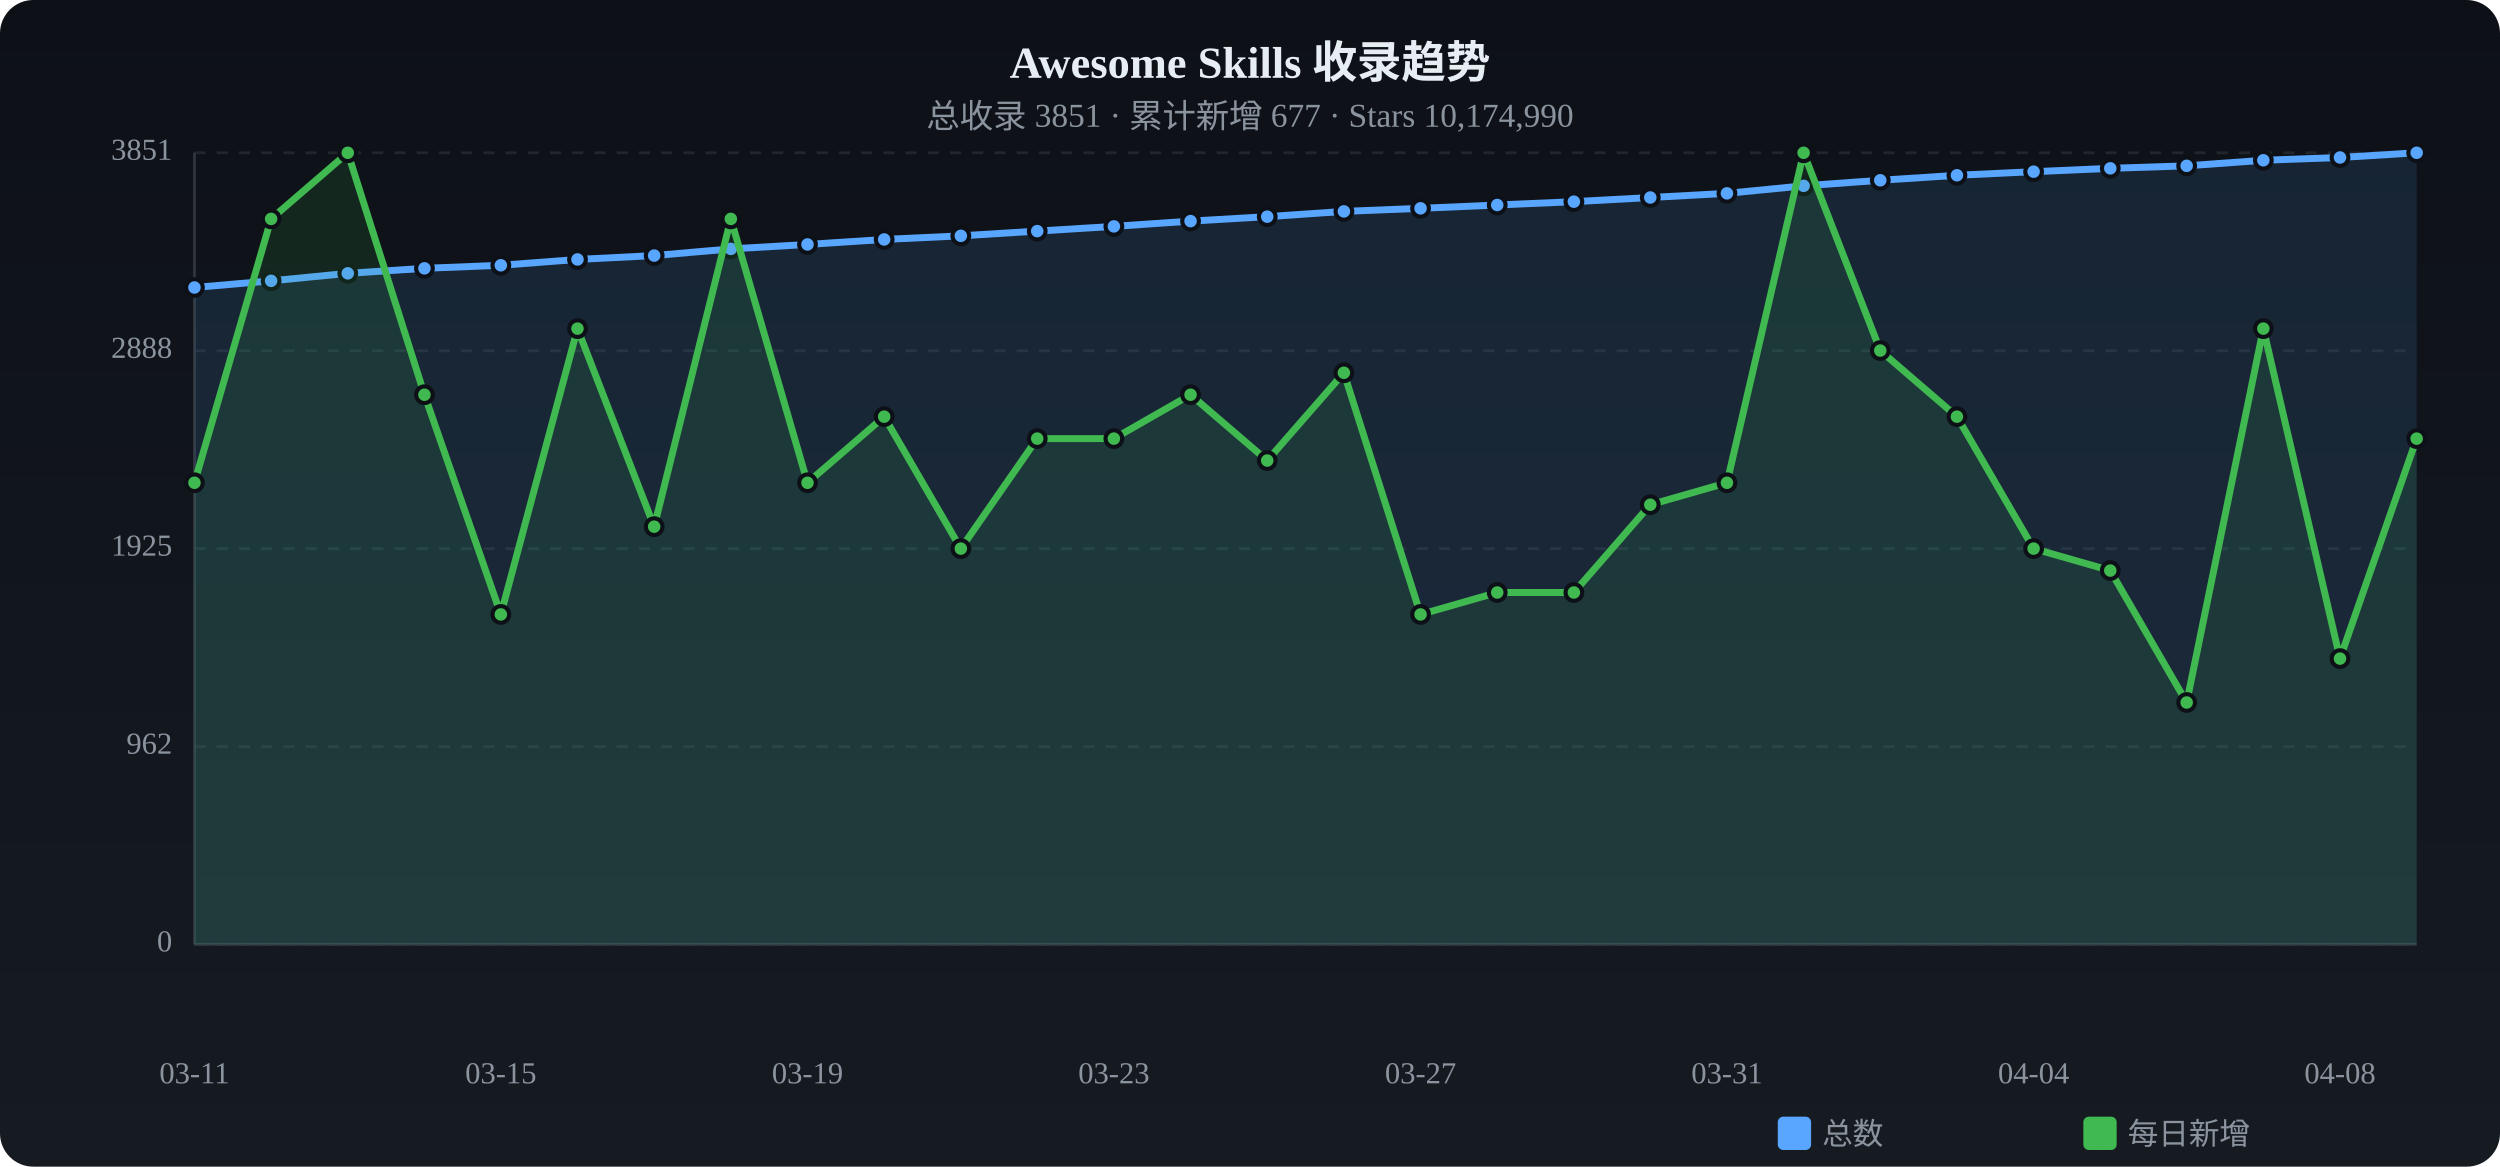
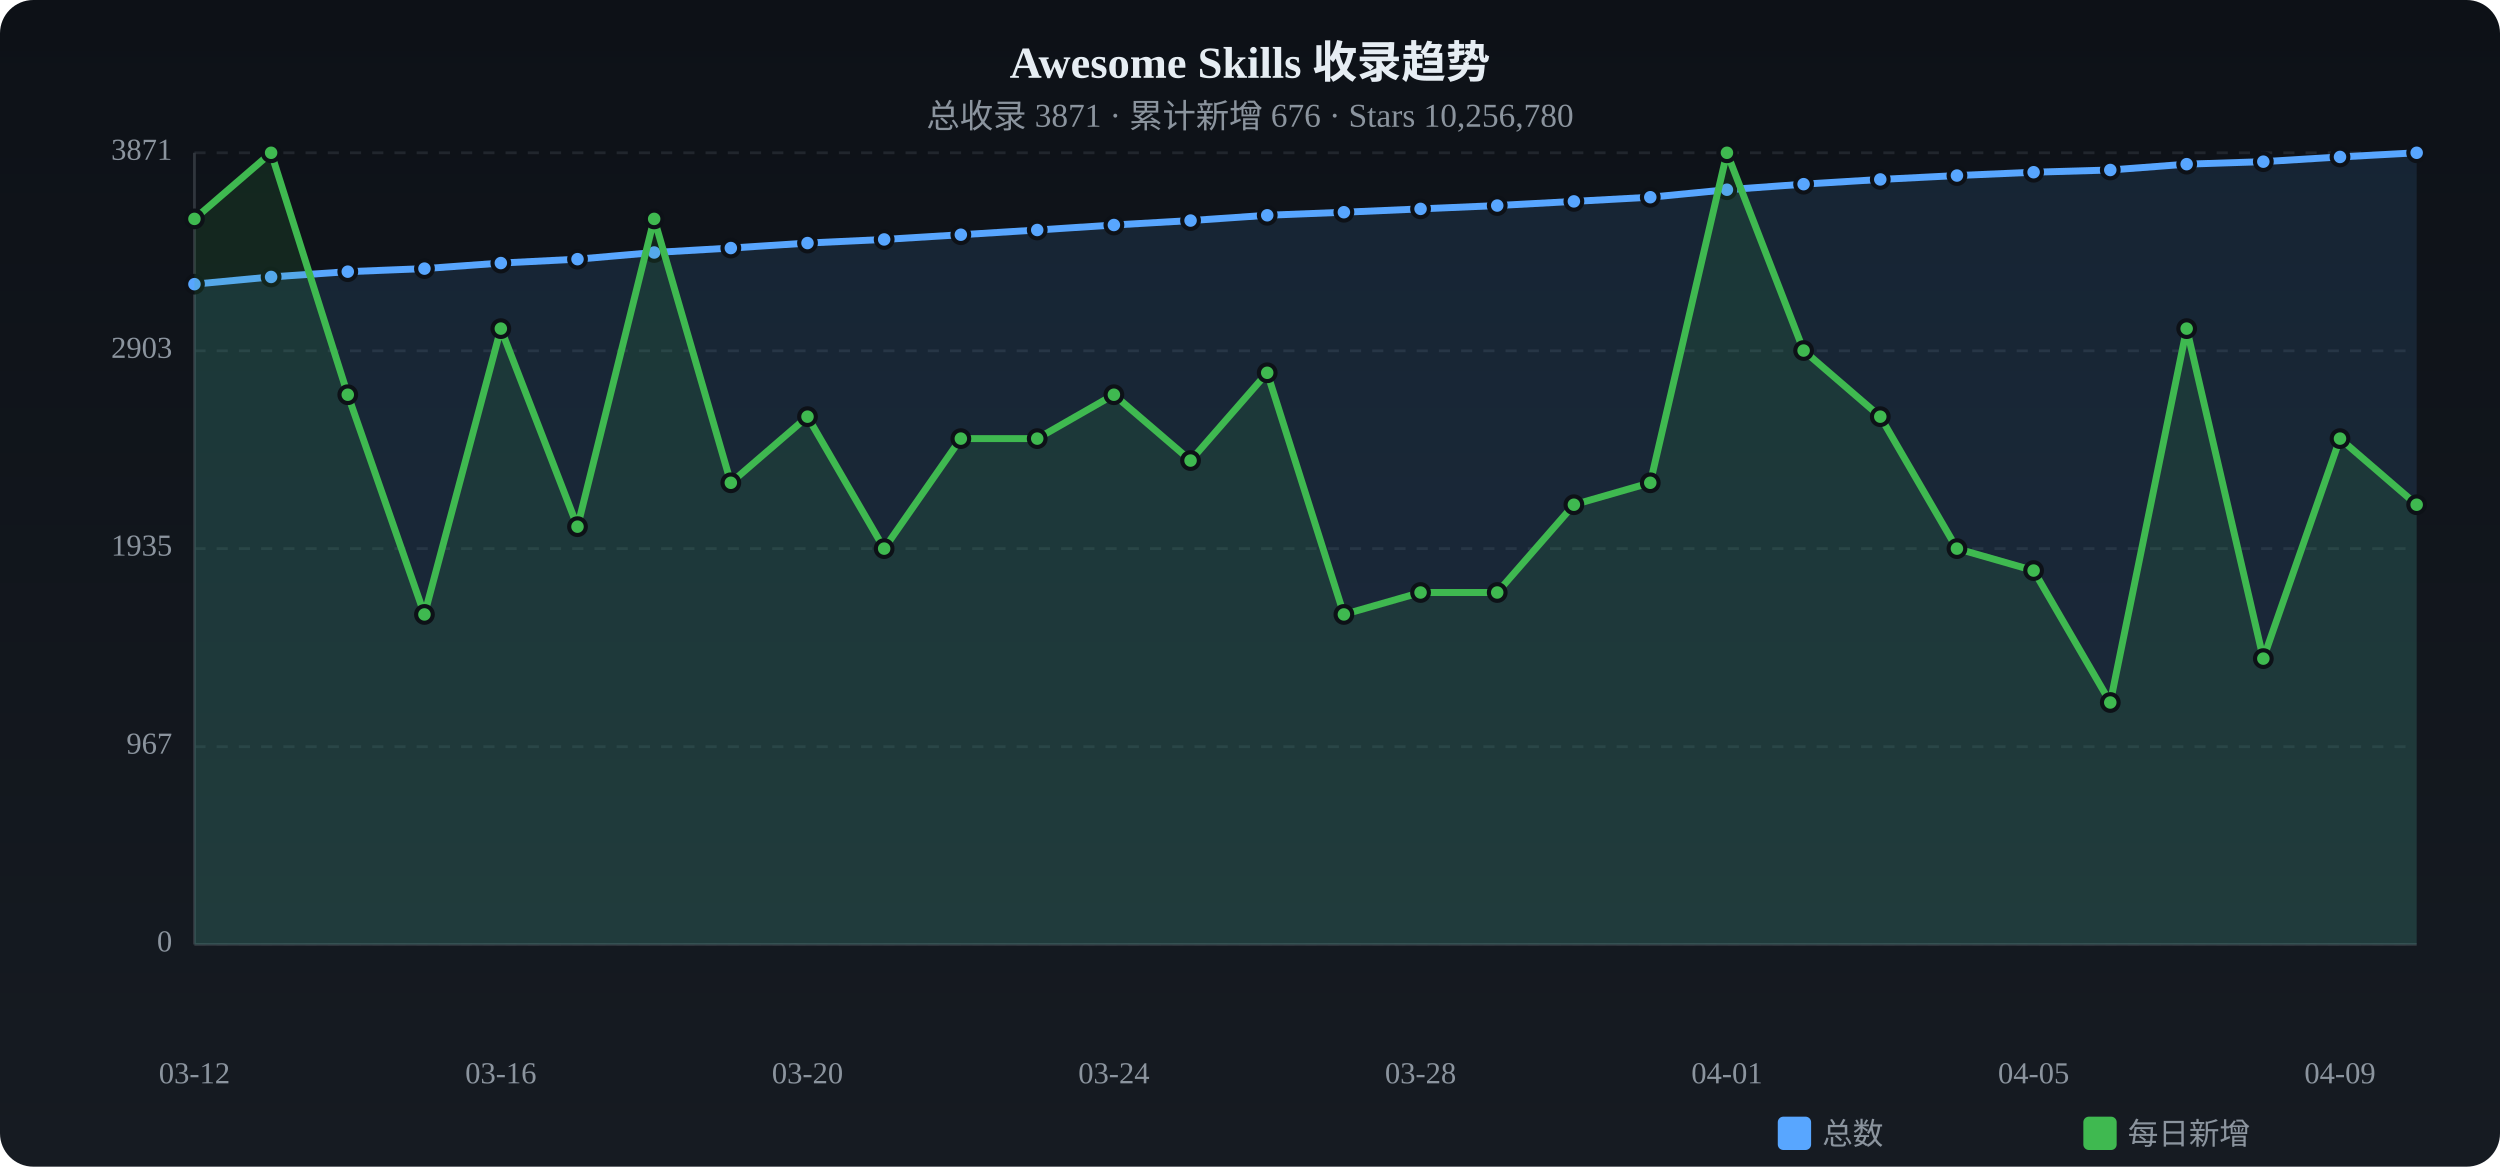
<svg xmlns="http://www.w3.org/2000/svg" viewBox="0 0 900 420" width="900" height="420">
  <defs>
    <linearGradient id="tbg" x1="0%" y1="0%" x2="0%" y2="100%">
      <stop offset="0%" stop-color="#0d1117" />
      <stop offset="100%" stop-color="#161b22" />
    </linearGradient>
  </defs>
  <rect width="900" height="420" rx="12" fill="url(#tbg)" />
  <text x="450.0" y="28" text-anchor="middle" fill="#e6edf3" font-size="16" font-weight="bold">Awesome Skills 收录趋势</text>
-   <text x="450.0" y="46" text-anchor="middle" fill="#8b949e" font-size="12">总收录 3851 · 累计新增 677 · Stars 10,174,990</text>
+   <text x="450.0" y="46" text-anchor="middle" fill="#8b949e" font-size="12">总收录 3871 · 累计新增 676 · Stars 10,256,780</text>
  <text x="62" y="340.0" text-anchor="end" fill="#8b949e" font-size="11" dominant-baseline="middle">0</text>
  <line x1="70" y1="340.0" x2="870" y2="340.0" stroke="#21262d" stroke-dasharray="4 4" />
-   <text x="62" y="268.8" text-anchor="end" fill="#8b949e" font-size="11" dominant-baseline="middle">962</text>
+   <text x="62" y="268.8" text-anchor="end" fill="#8b949e" font-size="11" dominant-baseline="middle">967</text>
  <line x1="70" y1="268.8" x2="870" y2="268.8" stroke="#21262d" stroke-dasharray="4 4" />
-   <text x="62" y="197.5" text-anchor="end" fill="#8b949e" font-size="11" dominant-baseline="middle">1925</text>
+   <text x="62" y="197.5" text-anchor="end" fill="#8b949e" font-size="11" dominant-baseline="middle">1935</text>
  <line x1="70" y1="197.5" x2="870" y2="197.5" stroke="#21262d" stroke-dasharray="4 4" />
-   <text x="62" y="126.3" text-anchor="end" fill="#8b949e" font-size="11" dominant-baseline="middle">2888</text>
+   <text x="62" y="126.3" text-anchor="end" fill="#8b949e" font-size="11" dominant-baseline="middle">2903</text>
  <line x1="70" y1="126.3" x2="870" y2="126.3" stroke="#21262d" stroke-dasharray="4 4" />
-   <text x="62" y="55.0" text-anchor="end" fill="#8b949e" font-size="11" dominant-baseline="middle">3851</text>
+   <text x="62" y="55.0" text-anchor="end" fill="#8b949e" font-size="11" dominant-baseline="middle">3871</text>
  <line x1="70" y1="55.0" x2="870" y2="55.0" stroke="#21262d" stroke-dasharray="4 4" />
  <line x1="70" y1="55" x2="70" y2="340" stroke="#30363d" />
  <line x1="70" y1="340" x2="870" y2="340" stroke="#30363d" />
-   <path d="M70.0,103.5 L97.6,101.1 L125.2,98.4 L152.8,96.6 L180.3,95.5 L207.9,93.4 L235.5,92.0 L263.1,89.6 L290.7,88.0 L318.3,86.2 L345.9,84.9 L373.4,83.2 L401.0,81.5 L428.6,79.6 L456.2,78.0 L483.8,76.1 L511.4,75.0 L539.0,73.8 L566.6,72.6 L594.1,71.1 L621.7,69.6 L649.3,66.9 L676.9,64.9 L704.5,63.1 L732.1,61.8 L759.7,60.6 L787.2,59.7 L814.8,57.7 L842.4,56.7 L870.0,55.0 L870.0,340 L70.0,340 Z" fill="#58a6ff" opacity="0.12" />
-   <polyline points="70.0,103.5 97.6,101.1 125.2,98.4 152.8,96.6 180.3,95.5 207.9,93.4 235.5,92.0 263.1,89.6 290.7,88.0 318.3,86.2 345.9,84.9 373.4,83.2 401.0,81.5 428.6,79.6 456.2,78.0 483.8,76.1 511.4,75.0 539.0,73.8 566.6,72.6 594.1,71.1 621.7,69.6 649.3,66.9 676.9,64.9 704.5,63.1 732.1,61.8 759.7,60.6 787.2,59.7 814.8,57.7 842.4,56.7 870.0,55.0" fill="none" stroke="#58a6ff" stroke-width="2.5" stroke-linecap="round" stroke-linejoin="round" />
-   <circle cx="70.0" cy="103.5" r="3" fill="#58a6ff" stroke="#0d1117" stroke-width="1.5" />
-   <circle cx="97.6" cy="101.1" r="3" fill="#58a6ff" stroke="#0d1117" stroke-width="1.5" />
-   <circle cx="125.2" cy="98.4" r="3" fill="#58a6ff" stroke="#0d1117" stroke-width="1.5" />
-   <circle cx="152.8" cy="96.6" r="3" fill="#58a6ff" stroke="#0d1117" stroke-width="1.5" />
-   <circle cx="180.3" cy="95.5" r="3" fill="#58a6ff" stroke="#0d1117" stroke-width="1.5" />
-   <circle cx="207.9" cy="93.4" r="3" fill="#58a6ff" stroke="#0d1117" stroke-width="1.5" />
-   <circle cx="235.5" cy="92.0" r="3" fill="#58a6ff" stroke="#0d1117" stroke-width="1.5" />
-   <circle cx="263.1" cy="89.6" r="3" fill="#58a6ff" stroke="#0d1117" stroke-width="1.5" />
-   <circle cx="290.7" cy="88.0" r="3" fill="#58a6ff" stroke="#0d1117" stroke-width="1.5" />
+   <path d="M70.0,102.3 L97.6,99.7 L125.2,97.8 L152.8,96.7 L180.3,94.7 L207.9,93.3 L235.5,90.9 L263.1,89.3 L290.7,87.5 L318.3,86.2 L345.9,84.5 L373.4,82.8 L401.0,81.0 L428.6,79.4 L456.2,77.5 L483.8,76.4 L511.4,75.2 L539.0,74.0 L566.6,72.5 L594.1,71.0 L621.7,68.3 L649.3,66.3 L676.9,64.6 L704.5,63.2 L732.1,62.0 L759.7,61.2 L787.2,59.1 L814.8,58.2 L842.4,56.5 L870.0,55.0 L870.0,340 L70.0,340 Z" fill="#58a6ff" opacity="0.12" />
+   <polyline points="70.0,102.3 97.6,99.7 125.2,97.8 152.8,96.7 180.3,94.7 207.9,93.3 235.5,90.9 263.1,89.3 290.7,87.5 318.3,86.2 345.9,84.5 373.4,82.8 401.0,81.0 428.6,79.4 456.2,77.5 483.8,76.4 511.4,75.2 539.0,74.0 566.6,72.5 594.1,71.0 621.7,68.3 649.3,66.3 676.9,64.6 704.5,63.2 732.1,62.0 759.7,61.2 787.2,59.1 814.8,58.2 842.4,56.5 870.0,55.0" fill="none" stroke="#58a6ff" stroke-width="2.5" stroke-linecap="round" stroke-linejoin="round" />
+   <circle cx="70.0" cy="102.3" r="3" fill="#58a6ff" stroke="#0d1117" stroke-width="1.5" />
+   <circle cx="97.6" cy="99.7" r="3" fill="#58a6ff" stroke="#0d1117" stroke-width="1.5" />
+   <circle cx="125.2" cy="97.8" r="3" fill="#58a6ff" stroke="#0d1117" stroke-width="1.5" />
+   <circle cx="152.8" cy="96.7" r="3" fill="#58a6ff" stroke="#0d1117" stroke-width="1.5" />
+   <circle cx="180.3" cy="94.7" r="3" fill="#58a6ff" stroke="#0d1117" stroke-width="1.5" />
+   <circle cx="207.9" cy="93.3" r="3" fill="#58a6ff" stroke="#0d1117" stroke-width="1.5" />
+   <circle cx="235.5" cy="90.9" r="3" fill="#58a6ff" stroke="#0d1117" stroke-width="1.5" />
+   <circle cx="263.1" cy="89.3" r="3" fill="#58a6ff" stroke="#0d1117" stroke-width="1.5" />
+   <circle cx="290.7" cy="87.5" r="3" fill="#58a6ff" stroke="#0d1117" stroke-width="1.5" />
  <circle cx="318.3" cy="86.2" r="3" fill="#58a6ff" stroke="#0d1117" stroke-width="1.5" />
-   <circle cx="345.9" cy="84.9" r="3" fill="#58a6ff" stroke="#0d1117" stroke-width="1.5" />
-   <circle cx="373.4" cy="83.2" r="3" fill="#58a6ff" stroke="#0d1117" stroke-width="1.5" />
-   <circle cx="401.0" cy="81.5" r="3" fill="#58a6ff" stroke="#0d1117" stroke-width="1.5" />
-   <circle cx="428.6" cy="79.6" r="3" fill="#58a6ff" stroke="#0d1117" stroke-width="1.5" />
-   <circle cx="456.2" cy="78.0" r="3" fill="#58a6ff" stroke="#0d1117" stroke-width="1.5" />
-   <circle cx="483.8" cy="76.1" r="3" fill="#58a6ff" stroke="#0d1117" stroke-width="1.5" />
-   <circle cx="511.4" cy="75.0" r="3" fill="#58a6ff" stroke="#0d1117" stroke-width="1.5" />
-   <circle cx="539.0" cy="73.8" r="3" fill="#58a6ff" stroke="#0d1117" stroke-width="1.5" />
-   <circle cx="566.6" cy="72.6" r="3" fill="#58a6ff" stroke="#0d1117" stroke-width="1.5" />
-   <circle cx="594.1" cy="71.1" r="3" fill="#58a6ff" stroke="#0d1117" stroke-width="1.5" />
-   <circle cx="621.7" cy="69.6" r="3" fill="#58a6ff" stroke="#0d1117" stroke-width="1.5" />
-   <circle cx="649.3" cy="66.9" r="3" fill="#58a6ff" stroke="#0d1117" stroke-width="1.5" />
-   <circle cx="676.9" cy="64.9" r="3" fill="#58a6ff" stroke="#0d1117" stroke-width="1.5" />
-   <circle cx="704.5" cy="63.1" r="3" fill="#58a6ff" stroke="#0d1117" stroke-width="1.5" />
-   <circle cx="732.1" cy="61.8" r="3" fill="#58a6ff" stroke="#0d1117" stroke-width="1.5" />
-   <circle cx="759.7" cy="60.6" r="3" fill="#58a6ff" stroke="#0d1117" stroke-width="1.5" />
-   <circle cx="787.2" cy="59.7" r="3" fill="#58a6ff" stroke="#0d1117" stroke-width="1.5" />
-   <circle cx="814.8" cy="57.7" r="3" fill="#58a6ff" stroke="#0d1117" stroke-width="1.5" />
-   <circle cx="842.4" cy="56.7" r="3" fill="#58a6ff" stroke="#0d1117" stroke-width="1.5" />
+   <circle cx="345.9" cy="84.5" r="3" fill="#58a6ff" stroke="#0d1117" stroke-width="1.5" />
+   <circle cx="373.4" cy="82.8" r="3" fill="#58a6ff" stroke="#0d1117" stroke-width="1.5" />
+   <circle cx="401.0" cy="81.0" r="3" fill="#58a6ff" stroke="#0d1117" stroke-width="1.5" />
+   <circle cx="428.6" cy="79.4" r="3" fill="#58a6ff" stroke="#0d1117" stroke-width="1.5" />
+   <circle cx="456.2" cy="77.5" r="3" fill="#58a6ff" stroke="#0d1117" stroke-width="1.5" />
+   <circle cx="483.8" cy="76.4" r="3" fill="#58a6ff" stroke="#0d1117" stroke-width="1.5" />
+   <circle cx="511.4" cy="75.2" r="3" fill="#58a6ff" stroke="#0d1117" stroke-width="1.5" />
+   <circle cx="539.0" cy="74.0" r="3" fill="#58a6ff" stroke="#0d1117" stroke-width="1.5" />
+   <circle cx="566.6" cy="72.5" r="3" fill="#58a6ff" stroke="#0d1117" stroke-width="1.5" />
+   <circle cx="594.1" cy="71.0" r="3" fill="#58a6ff" stroke="#0d1117" stroke-width="1.5" />
+   <circle cx="621.7" cy="68.3" r="3" fill="#58a6ff" stroke="#0d1117" stroke-width="1.5" />
+   <circle cx="649.3" cy="66.3" r="3" fill="#58a6ff" stroke="#0d1117" stroke-width="1.5" />
+   <circle cx="676.9" cy="64.6" r="3" fill="#58a6ff" stroke="#0d1117" stroke-width="1.5" />
+   <circle cx="704.5" cy="63.2" r="3" fill="#58a6ff" stroke="#0d1117" stroke-width="1.5" />
+   <circle cx="732.1" cy="62.0" r="3" fill="#58a6ff" stroke="#0d1117" stroke-width="1.5" />
+   <circle cx="759.7" cy="61.2" r="3" fill="#58a6ff" stroke="#0d1117" stroke-width="1.5" />
+   <circle cx="787.2" cy="59.1" r="3" fill="#58a6ff" stroke="#0d1117" stroke-width="1.5" />
+   <circle cx="814.8" cy="58.2" r="3" fill="#58a6ff" stroke="#0d1117" stroke-width="1.5" />
+   <circle cx="842.4" cy="56.5" r="3" fill="#58a6ff" stroke="#0d1117" stroke-width="1.5" />
  <circle cx="870.0" cy="55.0" r="3" fill="#58a6ff" stroke="#0d1117" stroke-width="1.5" />
-   <path d="M70.0,173.8 L97.6,78.8 L125.2,55.0 L152.8,142.1 L180.3,221.2 L207.9,118.3 L235.5,189.6 L263.1,78.8 L290.7,173.8 L318.3,150.0 L345.9,197.5 L373.4,157.9 L401.0,157.9 L428.6,142.1 L456.2,165.8 L483.8,134.2 L511.4,221.2 L539.0,213.3 L566.6,213.3 L594.1,181.7 L621.7,173.8 L649.3,55.0 L676.9,126.2 L704.5,150.0 L732.1,197.5 L759.7,205.4 L787.2,252.9 L814.8,118.3 L842.4,237.1 L870.0,157.9 L870.0,340 L70.0,340 Z" fill="#3fb950" opacity="0.12" />
-   <polyline points="70.0,173.8 97.6,78.8 125.2,55.0 152.8,142.1 180.3,221.2 207.9,118.3 235.5,189.6 263.1,78.8 290.7,173.8 318.3,150.0 345.9,197.5 373.4,157.9 401.0,157.9 428.6,142.1 456.2,165.8 483.8,134.2 511.4,221.2 539.0,213.3 566.6,213.3 594.1,181.7 621.7,173.8 649.3,55.0 676.9,126.2 704.5,150.0 732.1,197.5 759.7,205.4 787.2,252.9 814.8,118.3 842.4,237.1 870.0,157.9" fill="none" stroke="#3fb950" stroke-width="2.5" stroke-linecap="round" stroke-linejoin="round" />
-   <circle cx="70.0" cy="173.8" r="3" fill="#3fb950" stroke="#0d1117" stroke-width="1.5" />
-   <circle cx="97.6" cy="78.8" r="3" fill="#3fb950" stroke="#0d1117" stroke-width="1.5" />
-   <circle cx="125.2" cy="55.0" r="3" fill="#3fb950" stroke="#0d1117" stroke-width="1.5" />
-   <circle cx="152.8" cy="142.1" r="3" fill="#3fb950" stroke="#0d1117" stroke-width="1.5" />
-   <circle cx="180.3" cy="221.2" r="3" fill="#3fb950" stroke="#0d1117" stroke-width="1.5" />
-   <circle cx="207.9" cy="118.3" r="3" fill="#3fb950" stroke="#0d1117" stroke-width="1.5" />
-   <circle cx="235.5" cy="189.6" r="3" fill="#3fb950" stroke="#0d1117" stroke-width="1.5" />
-   <circle cx="263.1" cy="78.8" r="3" fill="#3fb950" stroke="#0d1117" stroke-width="1.5" />
-   <circle cx="290.7" cy="173.8" r="3" fill="#3fb950" stroke="#0d1117" stroke-width="1.5" />
-   <circle cx="318.3" cy="150.0" r="3" fill="#3fb950" stroke="#0d1117" stroke-width="1.5" />
-   <circle cx="345.9" cy="197.5" r="3" fill="#3fb950" stroke="#0d1117" stroke-width="1.5" />
+   <path d="M70.0,78.8 L97.6,55.0 L125.2,142.1 L152.8,221.2 L180.3,118.3 L207.9,189.6 L235.5,78.8 L263.1,173.8 L290.7,150.0 L318.3,197.5 L345.9,157.9 L373.4,157.9 L401.0,142.1 L428.6,165.8 L456.2,134.2 L483.8,221.2 L511.4,213.3 L539.0,213.3 L566.6,181.7 L594.1,173.8 L621.7,55.0 L649.3,126.2 L676.9,150.0 L704.5,197.5 L732.1,205.4 L759.7,252.9 L787.2,118.3 L814.8,237.1 L842.4,157.9 L870.0,181.7 L870.0,340 L70.0,340 Z" fill="#3fb950" opacity="0.12" />
+   <polyline points="70.0,78.8 97.6,55.0 125.2,142.1 152.8,221.2 180.3,118.3 207.9,189.6 235.5,78.8 263.1,173.8 290.7,150.0 318.3,197.5 345.9,157.9 373.4,157.9 401.0,142.1 428.6,165.8 456.2,134.2 483.8,221.2 511.4,213.3 539.0,213.3 566.6,181.7 594.1,173.8 621.7,55.0 649.3,126.2 676.9,150.0 704.5,197.5 732.1,205.4 759.7,252.9 787.2,118.3 814.8,237.1 842.4,157.9 870.0,181.7" fill="none" stroke="#3fb950" stroke-width="2.5" stroke-linecap="round" stroke-linejoin="round" />
+   <circle cx="70.0" cy="78.8" r="3" fill="#3fb950" stroke="#0d1117" stroke-width="1.5" />
+   <circle cx="97.6" cy="55.0" r="3" fill="#3fb950" stroke="#0d1117" stroke-width="1.5" />
+   <circle cx="125.2" cy="142.1" r="3" fill="#3fb950" stroke="#0d1117" stroke-width="1.5" />
+   <circle cx="152.8" cy="221.2" r="3" fill="#3fb950" stroke="#0d1117" stroke-width="1.5" />
+   <circle cx="180.3" cy="118.3" r="3" fill="#3fb950" stroke="#0d1117" stroke-width="1.5" />
+   <circle cx="207.9" cy="189.6" r="3" fill="#3fb950" stroke="#0d1117" stroke-width="1.5" />
+   <circle cx="235.5" cy="78.8" r="3" fill="#3fb950" stroke="#0d1117" stroke-width="1.5" />
+   <circle cx="263.1" cy="173.8" r="3" fill="#3fb950" stroke="#0d1117" stroke-width="1.5" />
+   <circle cx="290.7" cy="150.0" r="3" fill="#3fb950" stroke="#0d1117" stroke-width="1.5" />
+   <circle cx="318.3" cy="197.5" r="3" fill="#3fb950" stroke="#0d1117" stroke-width="1.5" />
+   <circle cx="345.9" cy="157.9" r="3" fill="#3fb950" stroke="#0d1117" stroke-width="1.5" />
  <circle cx="373.4" cy="157.9" r="3" fill="#3fb950" stroke="#0d1117" stroke-width="1.5" />
-   <circle cx="401.0" cy="157.9" r="3" fill="#3fb950" stroke="#0d1117" stroke-width="1.5" />
-   <circle cx="428.6" cy="142.1" r="3" fill="#3fb950" stroke="#0d1117" stroke-width="1.5" />
-   <circle cx="456.2" cy="165.8" r="3" fill="#3fb950" stroke="#0d1117" stroke-width="1.5" />
-   <circle cx="483.8" cy="134.2" r="3" fill="#3fb950" stroke="#0d1117" stroke-width="1.5" />
-   <circle cx="511.4" cy="221.2" r="3" fill="#3fb950" stroke="#0d1117" stroke-width="1.5" />
+   <circle cx="401.0" cy="142.1" r="3" fill="#3fb950" stroke="#0d1117" stroke-width="1.5" />
+   <circle cx="428.6" cy="165.8" r="3" fill="#3fb950" stroke="#0d1117" stroke-width="1.5" />
+   <circle cx="456.2" cy="134.2" r="3" fill="#3fb950" stroke="#0d1117" stroke-width="1.5" />
+   <circle cx="483.8" cy="221.2" r="3" fill="#3fb950" stroke="#0d1117" stroke-width="1.5" />
+   <circle cx="511.4" cy="213.3" r="3" fill="#3fb950" stroke="#0d1117" stroke-width="1.5" />
  <circle cx="539.0" cy="213.3" r="3" fill="#3fb950" stroke="#0d1117" stroke-width="1.5" />
-   <circle cx="566.6" cy="213.3" r="3" fill="#3fb950" stroke="#0d1117" stroke-width="1.5" />
-   <circle cx="594.1" cy="181.7" r="3" fill="#3fb950" stroke="#0d1117" stroke-width="1.5" />
-   <circle cx="621.7" cy="173.8" r="3" fill="#3fb950" stroke="#0d1117" stroke-width="1.5" />
-   <circle cx="649.3" cy="55.0" r="3" fill="#3fb950" stroke="#0d1117" stroke-width="1.5" />
-   <circle cx="676.9" cy="126.2" r="3" fill="#3fb950" stroke="#0d1117" stroke-width="1.5" />
-   <circle cx="704.5" cy="150.0" r="3" fill="#3fb950" stroke="#0d1117" stroke-width="1.5" />
-   <circle cx="732.1" cy="197.5" r="3" fill="#3fb950" stroke="#0d1117" stroke-width="1.5" />
-   <circle cx="759.7" cy="205.4" r="3" fill="#3fb950" stroke="#0d1117" stroke-width="1.5" />
-   <circle cx="787.2" cy="252.9" r="3" fill="#3fb950" stroke="#0d1117" stroke-width="1.5" />
-   <circle cx="814.8" cy="118.3" r="3" fill="#3fb950" stroke="#0d1117" stroke-width="1.5" />
-   <circle cx="842.4" cy="237.1" r="3" fill="#3fb950" stroke="#0d1117" stroke-width="1.5" />
-   <circle cx="870.0" cy="157.9" r="3" fill="#3fb950" stroke="#0d1117" stroke-width="1.5" />
-   <text x="70.0" y="390" text-anchor="middle" fill="#8b949e" font-size="11">03-11</text>
-   <text x="180.3" y="390" text-anchor="middle" fill="#8b949e" font-size="11">03-15</text>
-   <text x="290.7" y="390" text-anchor="middle" fill="#8b949e" font-size="11">03-19</text>
-   <text x="401.0" y="390" text-anchor="middle" fill="#8b949e" font-size="11">03-23</text>
-   <text x="511.4" y="390" text-anchor="middle" fill="#8b949e" font-size="11">03-27</text>
-   <text x="621.7" y="390" text-anchor="middle" fill="#8b949e" font-size="11">03-31</text>
-   <text x="732.1" y="390" text-anchor="middle" fill="#8b949e" font-size="11">04-04</text>
-   <text x="842.4" y="390" text-anchor="middle" fill="#8b949e" font-size="11">04-08</text>
+   <circle cx="566.6" cy="181.7" r="3" fill="#3fb950" stroke="#0d1117" stroke-width="1.5" />
+   <circle cx="594.1" cy="173.8" r="3" fill="#3fb950" stroke="#0d1117" stroke-width="1.5" />
+   <circle cx="621.7" cy="55.0" r="3" fill="#3fb950" stroke="#0d1117" stroke-width="1.5" />
+   <circle cx="649.3" cy="126.2" r="3" fill="#3fb950" stroke="#0d1117" stroke-width="1.5" />
+   <circle cx="676.9" cy="150.0" r="3" fill="#3fb950" stroke="#0d1117" stroke-width="1.5" />
+   <circle cx="704.5" cy="197.5" r="3" fill="#3fb950" stroke="#0d1117" stroke-width="1.5" />
+   <circle cx="732.1" cy="205.4" r="3" fill="#3fb950" stroke="#0d1117" stroke-width="1.5" />
+   <circle cx="759.7" cy="252.9" r="3" fill="#3fb950" stroke="#0d1117" stroke-width="1.5" />
+   <circle cx="787.2" cy="118.3" r="3" fill="#3fb950" stroke="#0d1117" stroke-width="1.5" />
+   <circle cx="814.8" cy="237.1" r="3" fill="#3fb950" stroke="#0d1117" stroke-width="1.5" />
+   <circle cx="842.4" cy="157.9" r="3" fill="#3fb950" stroke="#0d1117" stroke-width="1.5" />
+   <circle cx="870.0" cy="181.7" r="3" fill="#3fb950" stroke="#0d1117" stroke-width="1.5" />
+   <text x="70.0" y="390" text-anchor="middle" fill="#8b949e" font-size="11">03-12</text>
+   <text x="180.3" y="390" text-anchor="middle" fill="#8b949e" font-size="11">03-16</text>
+   <text x="290.7" y="390" text-anchor="middle" fill="#8b949e" font-size="11">03-20</text>
+   <text x="401.0" y="390" text-anchor="middle" fill="#8b949e" font-size="11">03-24</text>
+   <text x="511.4" y="390" text-anchor="middle" fill="#8b949e" font-size="11">03-28</text>
+   <text x="621.7" y="390" text-anchor="middle" fill="#8b949e" font-size="11">04-01</text>
+   <text x="732.1" y="390" text-anchor="middle" fill="#8b949e" font-size="11">04-05</text>
+   <text x="842.4" y="390" text-anchor="middle" fill="#8b949e" font-size="11">04-09</text>
  <rect x="640" y="402" width="12" height="12" rx="2" fill="#58a6ff" />
  <text x="656" y="412" fill="#8b949e" font-size="11">总数</text>
  <rect x="750" y="402" width="12" height="12" rx="2" fill="#3fb950" />
  <text x="766" y="412" fill="#8b949e" font-size="11">每日新增</text>
</svg>
